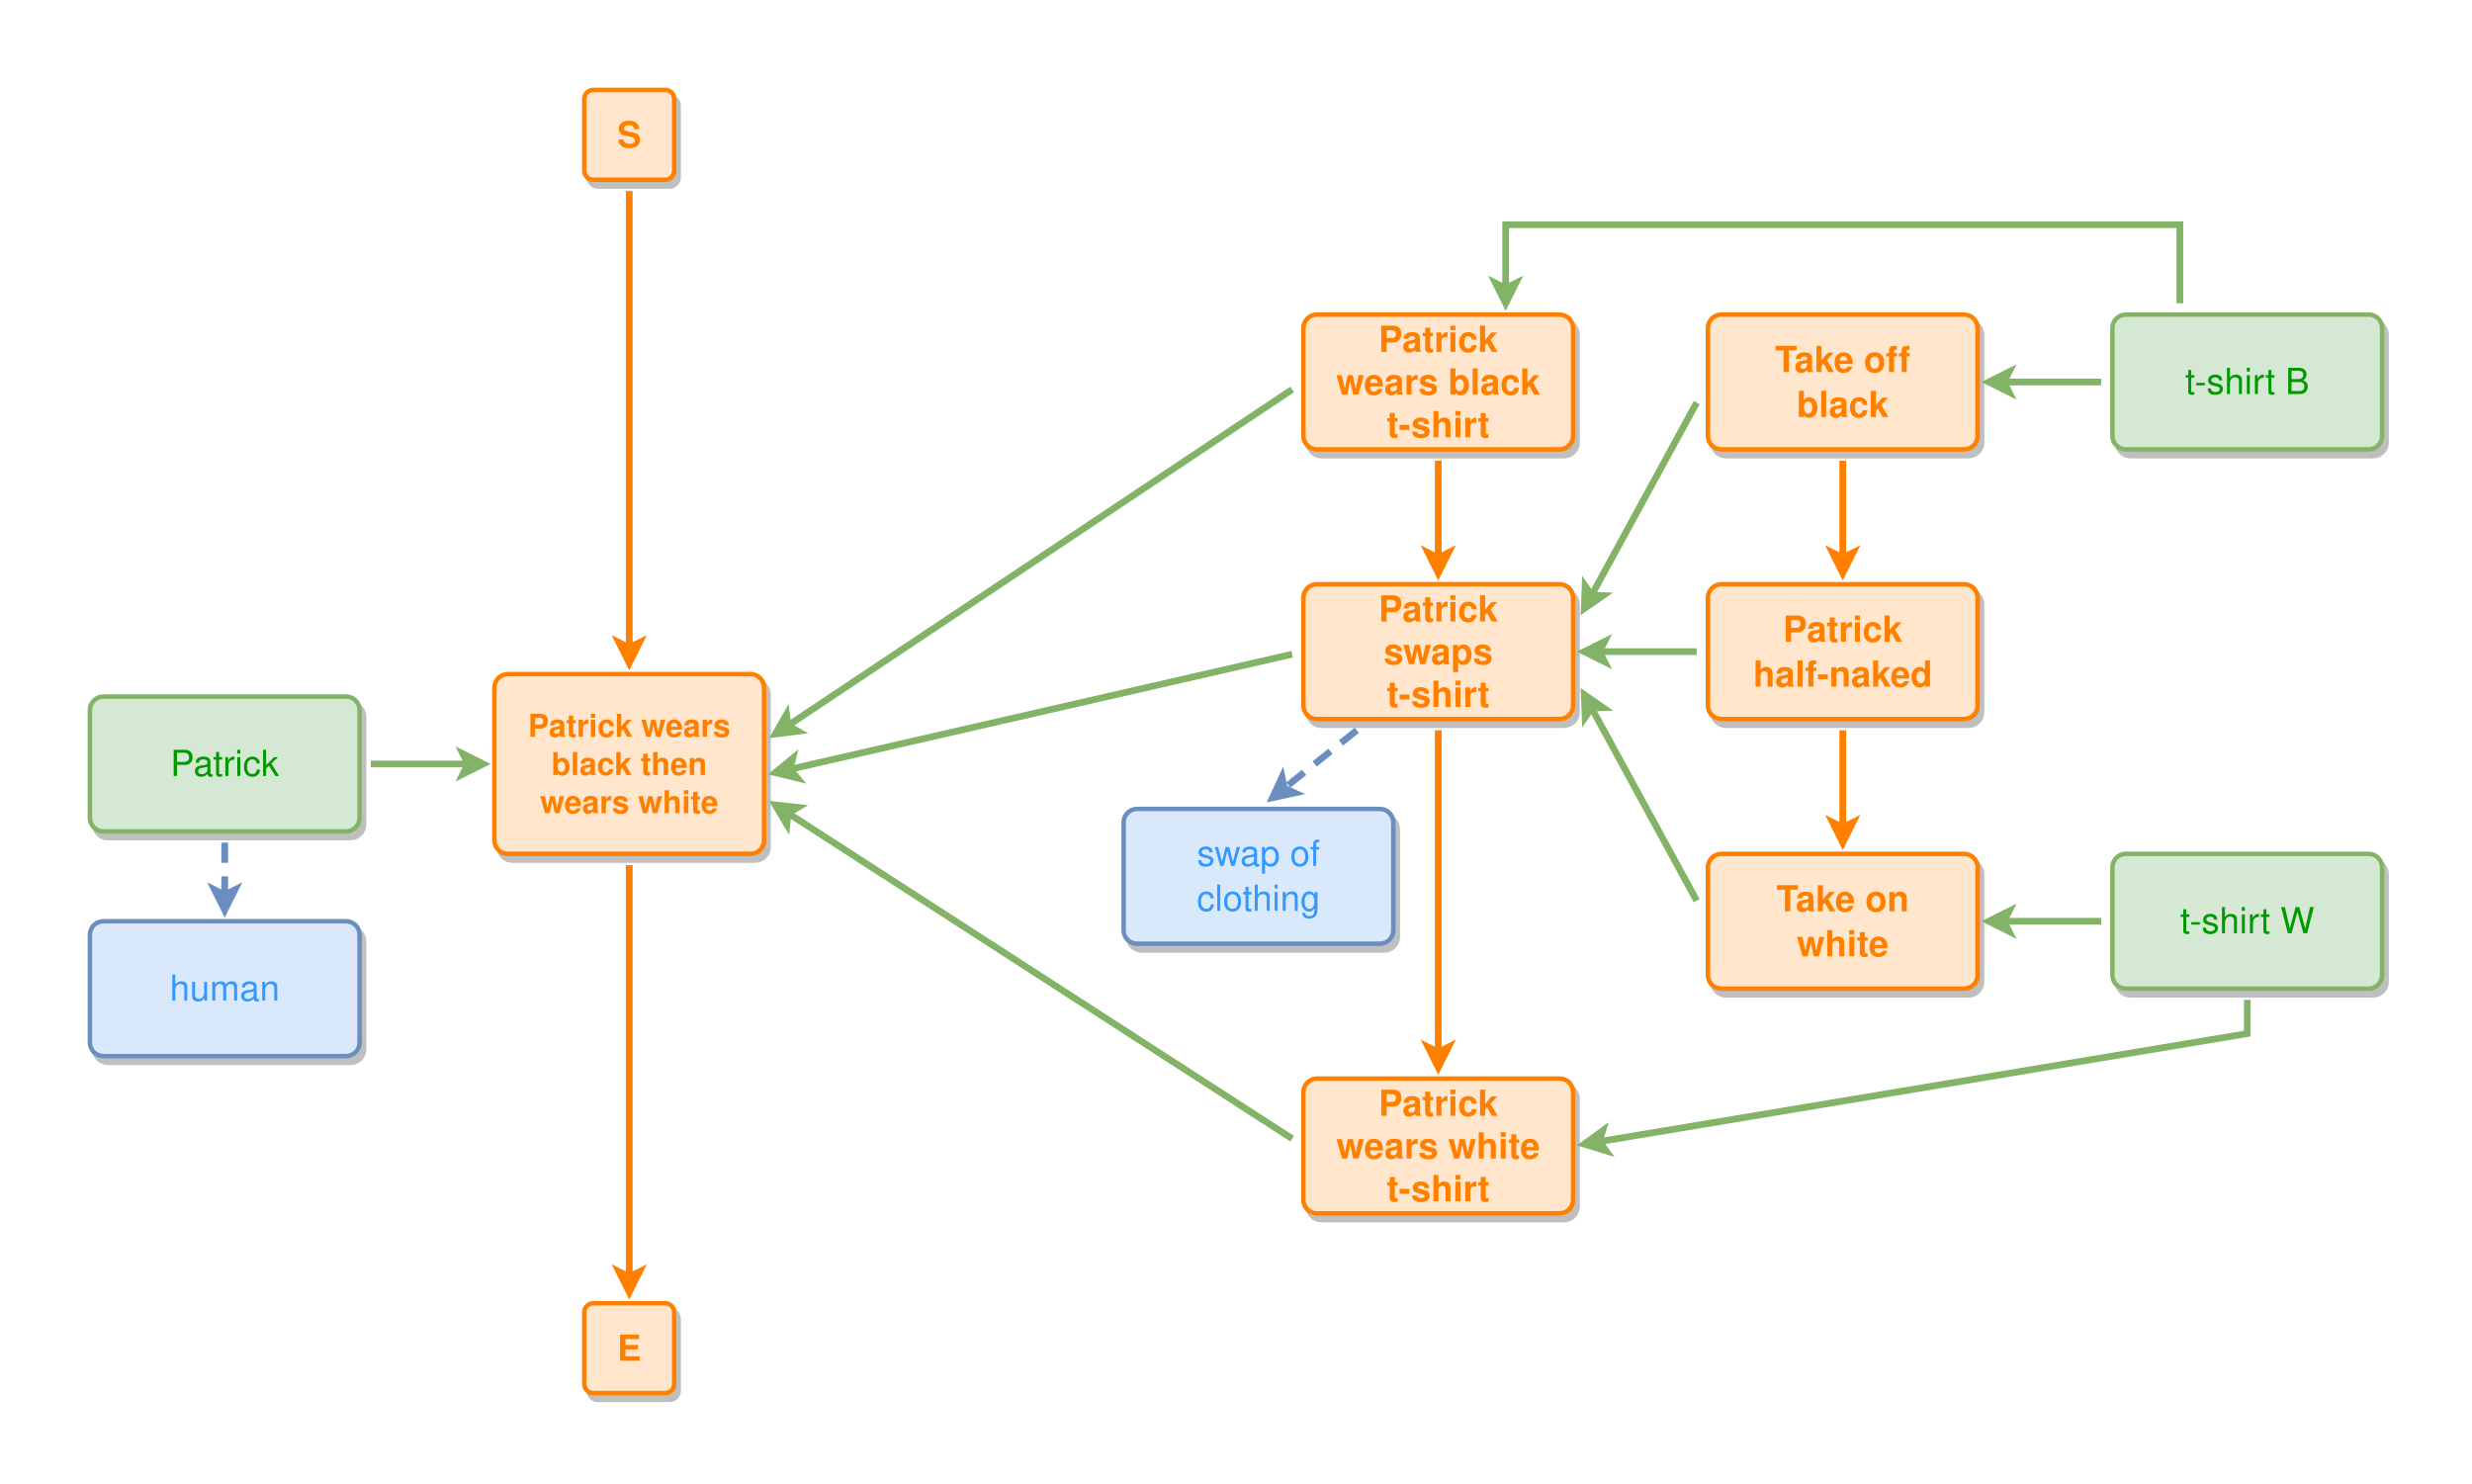
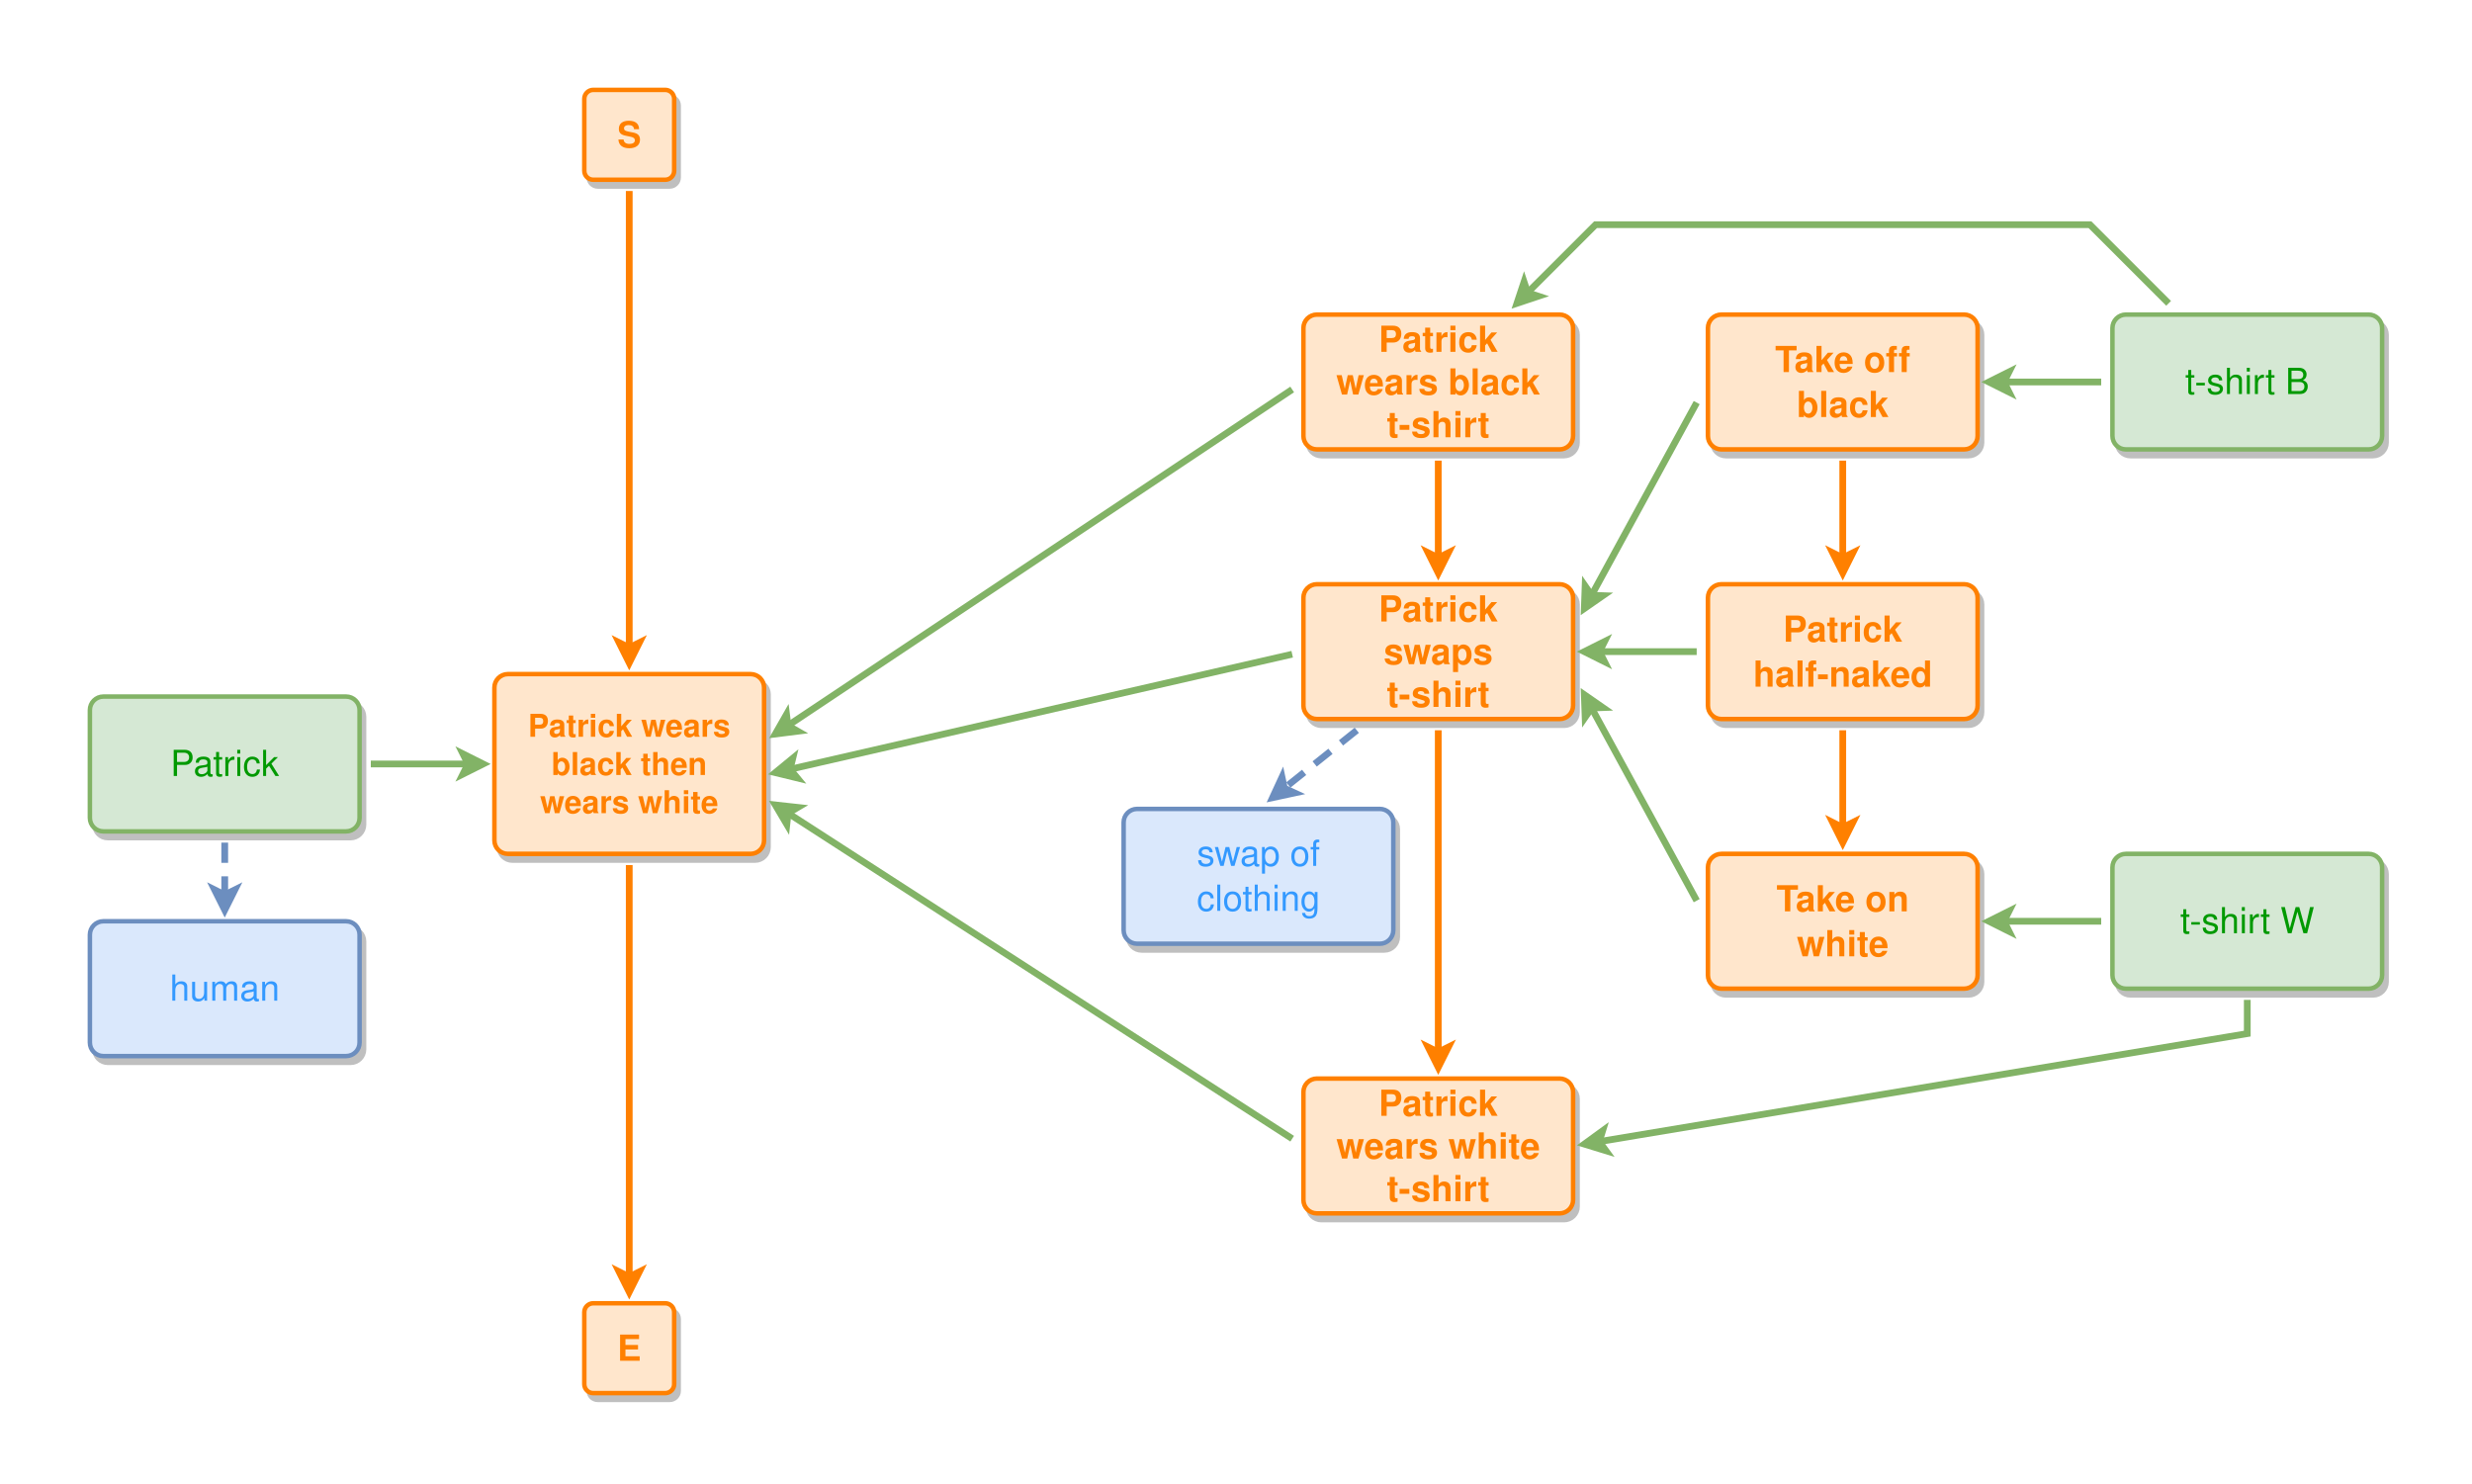
<svg xmlns="http://www.w3.org/2000/svg" width="1100" height="660" viewBox="0 0 1100 660">
  <defs>
  </defs>
  <g id="container-shells">
  </g>
  <g id="node-shadows">
    <rect x="220" y="300" width="120" height="80" rx="6" ry="6" fill="#000000" stroke="#000000" stroke-width="2" opacity="0.25" transform="translate(2,3)" />
    <rect x="940" y="380" width="120" height="60" rx="6" ry="6" fill="#000000" stroke="#000000" stroke-width="2" opacity="0.25" transform="translate(2,3)" />
    <rect x="40" y="410" width="120" height="60" rx="6" ry="6" fill="#000000" stroke="#000000" stroke-width="2" opacity="0.25" transform="translate(2,3)" />
    <rect x="500" y="360" width="120" height="60" rx="6" ry="6" fill="#000000" stroke="#000000" stroke-width="2" opacity="0.25" transform="translate(2,3)" />
    <rect x="260" y="40" width="40" height="40" rx="4" ry="4" fill="#000000" stroke="#000000" stroke-width="2" opacity="0.25" transform="translate(2,3)" />
    <rect x="260" y="580" width="40" height="40" rx="4" ry="4" fill="#000000" stroke="#000000" stroke-width="2" opacity="0.25" transform="translate(2,3)" />
    <rect x="580" y="140" width="120" height="60" rx="6" ry="6" fill="#000000" stroke="#000000" stroke-width="2" opacity="0.25" transform="translate(2,3)" />
    <rect x="580" y="260" width="120" height="60" rx="6" ry="6" fill="#000000" stroke="#000000" stroke-width="2" opacity="0.25" transform="translate(2,3)" />
    <rect x="580" y="480" width="120" height="60" rx="6" ry="6" fill="#000000" stroke="#000000" stroke-width="2" opacity="0.25" transform="translate(2,3)" />
    <rect x="760" y="140" width="120" height="60" rx="6" ry="6" fill="#000000" stroke="#000000" stroke-width="2" opacity="0.25" transform="translate(2,3)" />
    <rect x="760" y="260" width="120" height="60" rx="6" ry="6" fill="#000000" stroke="#000000" stroke-width="2" opacity="0.25" transform="translate(2,3)" />
    <rect x="760" y="380" width="120" height="60" rx="6" ry="6" fill="#000000" stroke="#000000" stroke-width="2" opacity="0.25" transform="translate(2,3)" />
    <rect x="40" y="310" width="120" height="60" rx="6" ry="6" fill="#000000" stroke="#000000" stroke-width="2" opacity="0.25" transform="translate(2,3)" />
    <rect x="940" y="140" width="120" height="60" rx="6" ry="6" fill="#000000" stroke="#000000" stroke-width="2" opacity="0.25" transform="translate(2,3)" />
  </g>
  <g id="edges">
    <g class="edge" data-edge-idx="0" data-edge-base="leadsto" data-edge-from="2" data-edge-to="3">
      <line x1="640.00" y1="205.00" x2="640.00" y2="248.25" stroke="#ff8000" stroke-width="3" />
      <path d="M 640.00 255.00 L 635.50 246.00 L 640.00 248.25 L 644.50 246.00 Z" fill="#ff8000" stroke="#ff8000" stroke-width="3" stroke-miterlimit="10" />
    </g>
    <g class="edge" data-edge-idx="1" data-edge-base="leadsto" data-edge-from="3" data-edge-to="4">
      <line x1="640.00" y1="325.00" x2="640.00" y2="468.25" stroke="#ff8000" stroke-width="3" />
      <path d="M 640.00 475.00 L 635.50 466.00 L 640.00 468.25 L 644.50 466.00 Z" fill="#ff8000" stroke="#ff8000" stroke-width="3" stroke-miterlimit="10" />
    </g>
    <g class="edge" data-edge-idx="2" data-edge-base="partof" data-edge-from="2" data-edge-to="1">
      <line x1="575.00" y1="173.33" x2="350.62" y2="322.92" stroke="#82b366" stroke-width="3" />
      <path d="M 345.00 326.67 L 349.99 317.93 L 350.62 322.92 L 354.98 325.42 Z" fill="#82b366" stroke="#82b366" stroke-width="3" stroke-miterlimit="10" />
    </g>
    <g class="edge" data-edge-idx="3" data-edge-base="partof" data-edge-from="3" data-edge-to="1">
      <line x1="575.00" y1="291.15" x2="351.58" y2="342.35" stroke="#82b366" stroke-width="3" />
      <path d="M 345.00 343.85 L 352.77 337.46 L 351.58 342.35 L 354.78 346.23 Z" fill="#82b366" stroke="#82b366" stroke-width="3" stroke-miterlimit="10" />
    </g>
    <g class="edge" data-edge-idx="4" data-edge-base="partof" data-edge-from="4" data-edge-to="1">
      <line x1="575.00" y1="506.77" x2="350.67" y2="361.89" stroke="#82b366" stroke-width="3" />
      <path d="M 345.00 358.23 L 355.00 359.33 L 350.67 361.89 L 350.12 366.89 Z" fill="#82b366" stroke="#82b366" stroke-width="3" stroke-miterlimit="10" />
    </g>
    <g class="edge" data-edge-idx="5" data-edge-base="partof" data-edge-from="5" data-edge-to="3">
      <line x1="755.00" y1="179.17" x2="708.23" y2="264.91" stroke="#82b366" stroke-width="3" />
      <path d="M 705.00 270.83 L 705.36 260.78 L 708.23 264.91 L 713.26 265.09 Z" fill="#82b366" stroke="#82b366" stroke-width="3" stroke-miterlimit="10" />
    </g>
    <g class="edge" data-edge-idx="6" data-edge-base="partof" data-edge-from="6" data-edge-to="3">
      <line x1="755.00" y1="290.00" x2="711.75" y2="290.00" stroke="#82b366" stroke-width="3" />
      <path d="M 705.00 290.00 L 714.00 285.50 L 711.75 290.00 L 714.00 294.50 Z" fill="#82b366" stroke="#82b366" stroke-width="3" stroke-miterlimit="10" />
    </g>
    <g class="edge" data-edge-idx="7" data-edge-base="partof" data-edge-from="7" data-edge-to="3">
      <line x1="755.00" y1="400.83" x2="708.23" y2="315.09" stroke="#82b366" stroke-width="3" />
      <path d="M 705.00 309.17 L 713.26 314.91 L 708.23 315.09 L 705.36 319.22 Z" fill="#82b366" stroke="#82b366" stroke-width="3" stroke-miterlimit="10" />
    </g>
    <g class="edge" data-edge-idx="8" data-edge-base="leadsto" data-edge-from="5" data-edge-to="6">
      <line x1="820.00" y1="205.00" x2="820.00" y2="248.25" stroke="#ff8000" stroke-width="3" />
      <path d="M 820.00 255.00 L 815.50 246.00 L 820.00 248.25 L 824.50 246.00 Z" fill="#ff8000" stroke="#ff8000" stroke-width="3" stroke-miterlimit="10" />
    </g>
    <g class="edge" data-edge-idx="9" data-edge-base="leadsto" data-edge-from="6" data-edge-to="7">
      <line x1="820.00" y1="325.00" x2="820.00" y2="368.25" stroke="#ff8000" stroke-width="3" />
      <path d="M 820.00 375.00 L 815.50 366.00 L 820.00 368.25 L 824.50 366.00 Z" fill="#ff8000" stroke="#ff8000" stroke-width="3" stroke-miterlimit="10" />
    </g>
    <g class="edge" data-edge-idx="10" data-edge-base="partof" data-edge-from="8" data-edge-to="1">
      <line x1="165.00" y1="340.00" x2="208.25" y2="340.00" stroke="#82b366" stroke-width="3" />
      <path d="M 215.00 340.00 L 206.00 344.50 L 208.25 340.00 L 206.00 335.50 Z" fill="#82b366" stroke="#82b366" stroke-width="3" stroke-miterlimit="10" />
    </g>
    <g class="edge" data-edge-idx="11" data-edge-base="partof" data-edge-from="9" data-edge-to="2">
-       <polyline points="970.00,135.00 970,100 670,100 670.00,128.25" fill="none" stroke="#82b366" stroke-width="3" />
-       <path d="M 670.00 135.00 L 665.50 126.00 L 670.00 128.25 L 674.50 126.00 Z" fill="#82b366" stroke="#82b366" stroke-width="3" stroke-miterlimit="10" />
+       <polyline points="965.00,135.00 930,100 710,100 679.77,130.23" fill="none" stroke="#82b366" stroke-width="3" />
+       <path d="M 675.00 135.00 L 678.18 125.45 L 679.77 130.23 L 684.55 131.82 Z" fill="#82b366" stroke="#82b366" stroke-width="3" stroke-miterlimit="10" />
    </g>
    <g class="edge" data-edge-idx="12" data-edge-base="partof" data-edge-from="9" data-edge-to="5">
      <line x1="935.00" y1="170.00" x2="891.75" y2="170.00" stroke="#82b366" stroke-width="3" />
      <path d="M 885.00 170.00 L 894.00 165.50 L 891.75 170.00 L 894.00 174.50 Z" fill="#82b366" stroke="#82b366" stroke-width="3" stroke-miterlimit="10" />
    </g>
    <g class="edge" data-edge-idx="13" data-edge-base="partof" data-edge-from="10" data-edge-to="4">
      <polyline points="1000.00,445.00 1000,460 711.66,508.06" fill="none" stroke="#82b366" stroke-width="3" />
      <path d="M 705.00 509.17 L 713.14 503.25 L 711.66 508.06 L 714.62 512.13 Z" fill="#82b366" stroke="#82b366" stroke-width="3" stroke-miterlimit="10" />
    </g>
    <g class="edge" data-edge-idx="14" data-edge-base="partof" data-edge-from="10" data-edge-to="7">
      <line x1="935.00" y1="410.00" x2="891.75" y2="410.00" stroke="#82b366" stroke-width="3" />
      <path d="M 885.00 410.00 L 894.00 405.50 L 891.75 410.00 L 894.00 414.50 Z" fill="#82b366" stroke="#82b366" stroke-width="3" stroke-miterlimit="10" />
    </g>
    <g class="edge" data-edge-idx="15" data-edge-base="expresses" data-edge-from="8" data-edge-to="11">
      <line x1="100.00" y1="375.00" x2="100.00" y2="398.25" stroke="#6c8ebf" stroke-width="3" stroke-dasharray="9 6" />
      <path d="M 100.00 405.00 L 95.50 396.00 L 100.00 398.25 L 104.50 396.00 Z" fill="#6c8ebf" stroke="#6c8ebf" stroke-width="3" stroke-miterlimit="10" />
    </g>
    <g class="edge" data-edge-idx="16" data-edge-base="expresses" data-edge-from="3" data-edge-to="12">
      <line x1="603.75" y1="325.00" x2="571.52" y2="350.78" stroke="#6c8ebf" stroke-width="3" stroke-dasharray="9 6" />
      <path d="M 566.25 355.00 L 570.47 345.86 L 571.52 350.78 L 576.09 352.89 Z" fill="#6c8ebf" stroke="#6c8ebf" stroke-width="3" stroke-miterlimit="10" />
    </g>
    <g class="edge" data-edge-idx="17" data-edge-base="leadsto" data-edge-from="13" data-edge-to="1">
      <line x1="280.00" y1="85.00" x2="280.00" y2="288.25" stroke="#ff8000" stroke-width="3" />
      <path d="M 280.00 295.00 L 275.50 286.00 L 280.00 288.25 L 284.50 286.00 Z" fill="#ff8000" stroke="#ff8000" stroke-width="3" stroke-miterlimit="10" />
    </g>
    <g class="edge" data-edge-idx="18" data-edge-base="leadsto" data-edge-from="1" data-edge-to="14">
      <line x1="280.00" y1="385.00" x2="280.00" y2="568.25" stroke="#ff8000" stroke-width="3" />
      <path d="M 280.00 575.00 L 275.50 566.00 L 280.00 568.25 L 284.50 566.00 Z" fill="#ff8000" stroke="#ff8000" stroke-width="3" stroke-miterlimit="10" />
    </g>
  </g>
  <g id="nodes">
    <rect x="220" y="300" width="120" height="80" rx="6" ry="6" fill="#ffe6cc" stroke="#ff8000" stroke-width="2" />
    <text x="280" y="323" text-anchor="middle" dominant-baseline="middle" font-family="Helvetica,Inter,Segoe UI,Arial" font-size="14" font-weight="bold" fill="#ff8000">Patrick wears</text>
    <text x="280" y="340" text-anchor="middle" dominant-baseline="middle" font-family="Helvetica,Inter,Segoe UI,Arial" font-size="14" font-weight="bold" fill="#ff8000">black then</text>
    <text x="280" y="357" text-anchor="middle" dominant-baseline="middle" font-family="Helvetica,Inter,Segoe UI,Arial" font-size="14" font-weight="bold" fill="#ff8000">wears white</text>
    <rect x="940" y="380" width="120" height="60" rx="6" ry="6" fill="#d5e8d4" stroke="#82b366" stroke-width="2" />
    <text x="1000" y="410" text-anchor="middle" dominant-baseline="middle" font-family="Helvetica,Inter,Segoe UI,Arial" font-size="16" font-weight="normal" fill="#009900">t-shirt W</text>
    <rect x="40" y="410" width="120" height="60" rx="6" ry="6" fill="#dae8fc" stroke="#6c8ebf" stroke-width="2" />
    <text x="100" y="440" text-anchor="middle" dominant-baseline="middle" font-family="Helvetica,Inter,Segoe UI,Arial" font-size="16" font-weight="normal" fill="#3399ff">human</text>
    <rect x="500" y="360" width="120" height="60" rx="6" ry="6" fill="#dae8fc" stroke="#6c8ebf" stroke-width="2" />
    <text x="560" y="380" text-anchor="middle" dominant-baseline="middle" font-family="Helvetica,Inter,Segoe UI,Arial" font-size="16" font-weight="normal" fill="#3399ff">swap of</text>
    <text x="560" y="400" text-anchor="middle" dominant-baseline="middle" font-family="Helvetica,Inter,Segoe UI,Arial" font-size="16" font-weight="normal" fill="#3399ff">clothing</text>
    <rect x="260" y="40" width="40" height="40" rx="4" ry="4" fill="#ffe6cc" stroke="#ff8000" stroke-width="2" />
    <text x="280" y="60" text-anchor="middle" dominant-baseline="middle" font-family="Helvetica,Inter,Segoe UI,Arial" font-size="16" font-weight="bold" fill="#ff8000">S</text>
    <rect x="260" y="580" width="40" height="40" rx="4" ry="4" fill="#ffe6cc" stroke="#ff8000" stroke-width="2" />
    <text x="280" y="600" text-anchor="middle" dominant-baseline="middle" font-family="Helvetica,Inter,Segoe UI,Arial" font-size="16" font-weight="bold" fill="#ff8000">E</text>
    <rect x="580" y="140" width="120" height="60" rx="6" ry="6" fill="#ffe6cc" stroke="#ff8000" stroke-width="2" />
    <text x="640" y="151" text-anchor="middle" dominant-baseline="middle" font-family="Helvetica,Inter,Segoe UI,Arial" font-size="16" font-weight="bold" fill="#ff8000">Patrick</text>
    <text x="640" y="170" text-anchor="middle" dominant-baseline="middle" font-family="Helvetica,Inter,Segoe UI,Arial" font-size="16" font-weight="bold" fill="#ff8000">wears black</text>
    <text x="640" y="189" text-anchor="middle" dominant-baseline="middle" font-family="Helvetica,Inter,Segoe UI,Arial" font-size="16" font-weight="bold" fill="#ff8000">t-shirt</text>
    <rect x="580" y="260" width="120" height="60" rx="6" ry="6" fill="#ffe6cc" stroke="#ff8000" stroke-width="2" />
    <text x="640" y="271" text-anchor="middle" dominant-baseline="middle" font-family="Helvetica,Inter,Segoe UI,Arial" font-size="16" font-weight="bold" fill="#ff8000">Patrick</text>
    <text x="640" y="290" text-anchor="middle" dominant-baseline="middle" font-family="Helvetica,Inter,Segoe UI,Arial" font-size="16" font-weight="bold" fill="#ff8000">swaps</text>
    <text x="640" y="309" text-anchor="middle" dominant-baseline="middle" font-family="Helvetica,Inter,Segoe UI,Arial" font-size="16" font-weight="bold" fill="#ff8000">t-shirt</text>
    <rect x="580" y="480" width="120" height="60" rx="6" ry="6" fill="#ffe6cc" stroke="#ff8000" stroke-width="2" />
    <text x="640" y="491" text-anchor="middle" dominant-baseline="middle" font-family="Helvetica,Inter,Segoe UI,Arial" font-size="16" font-weight="bold" fill="#ff8000">Patrick</text>
    <text x="640" y="510" text-anchor="middle" dominant-baseline="middle" font-family="Helvetica,Inter,Segoe UI,Arial" font-size="16" font-weight="bold" fill="#ff8000">wears white</text>
    <text x="640" y="529" text-anchor="middle" dominant-baseline="middle" font-family="Helvetica,Inter,Segoe UI,Arial" font-size="16" font-weight="bold" fill="#ff8000">t-shirt</text>
    <rect x="760" y="140" width="120" height="60" rx="6" ry="6" fill="#ffe6cc" stroke="#ff8000" stroke-width="2" />
    <text x="820" y="160" text-anchor="middle" dominant-baseline="middle" font-family="Helvetica,Inter,Segoe UI,Arial" font-size="16" font-weight="bold" fill="#ff8000">Take off</text>
    <text x="820" y="180" text-anchor="middle" dominant-baseline="middle" font-family="Helvetica,Inter,Segoe UI,Arial" font-size="16" font-weight="bold" fill="#ff8000">black</text>
    <rect x="760" y="260" width="120" height="60" rx="6" ry="6" fill="#ffe6cc" stroke="#ff8000" stroke-width="2" />
    <text x="820" y="280" text-anchor="middle" dominant-baseline="middle" font-family="Helvetica,Inter,Segoe UI,Arial" font-size="16" font-weight="bold" fill="#ff8000">Patrick</text>
    <text x="820" y="300" text-anchor="middle" dominant-baseline="middle" font-family="Helvetica,Inter,Segoe UI,Arial" font-size="16" font-weight="bold" fill="#ff8000">half-naked</text>
    <rect x="760" y="380" width="120" height="60" rx="6" ry="6" fill="#ffe6cc" stroke="#ff8000" stroke-width="2" />
    <text x="820" y="400" text-anchor="middle" dominant-baseline="middle" font-family="Helvetica,Inter,Segoe UI,Arial" font-size="16" font-weight="bold" fill="#ff8000">Take on</text>
    <text x="820" y="420" text-anchor="middle" dominant-baseline="middle" font-family="Helvetica,Inter,Segoe UI,Arial" font-size="16" font-weight="bold" fill="#ff8000">white</text>
    <rect x="40" y="310" width="120" height="60" rx="6" ry="6" fill="#d5e8d4" stroke="#82b366" stroke-width="2" />
    <text x="100" y="340" text-anchor="middle" dominant-baseline="middle" font-family="Helvetica,Inter,Segoe UI,Arial" font-size="16" font-weight="normal" fill="#009900">Patrick</text>
    <rect x="940" y="140" width="120" height="60" rx="6" ry="6" fill="#d5e8d4" stroke="#82b366" stroke-width="2" />
    <text x="1000" y="170" text-anchor="middle" dominant-baseline="middle" font-family="Helvetica,Inter,Segoe UI,Arial" font-size="16" font-weight="normal" fill="#009900">t-shirt B</text>
  </g>
</svg>
